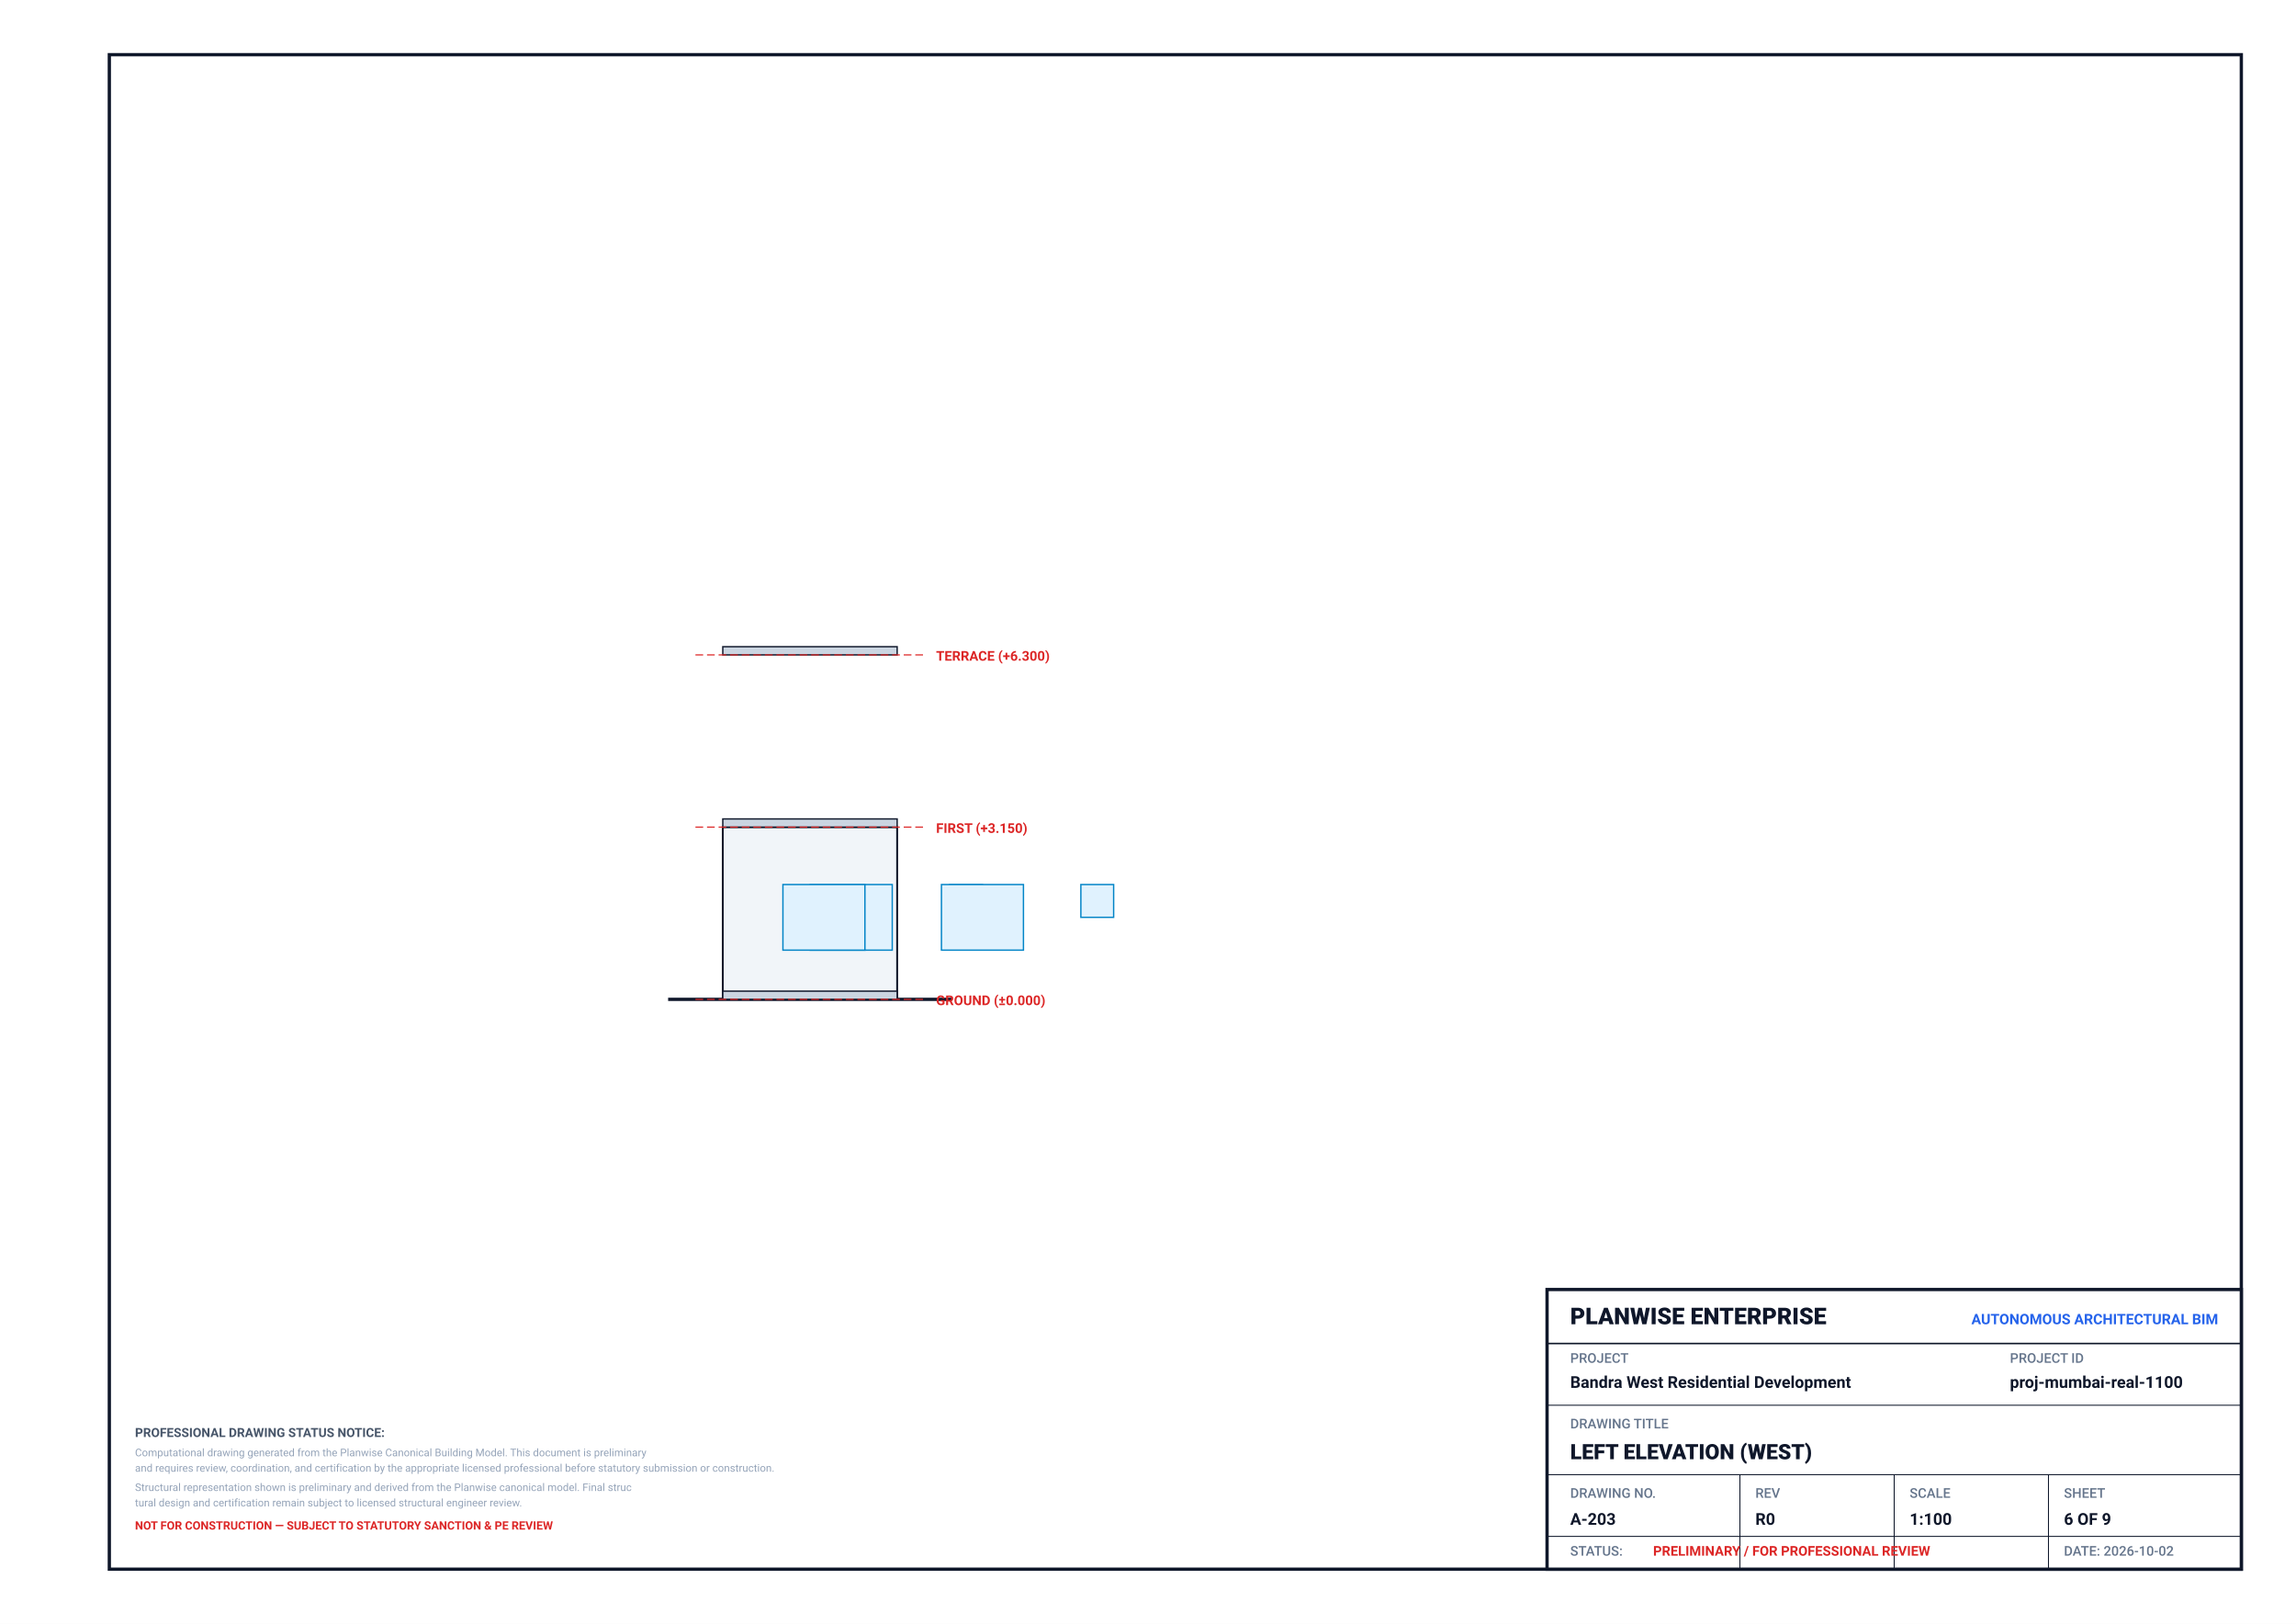
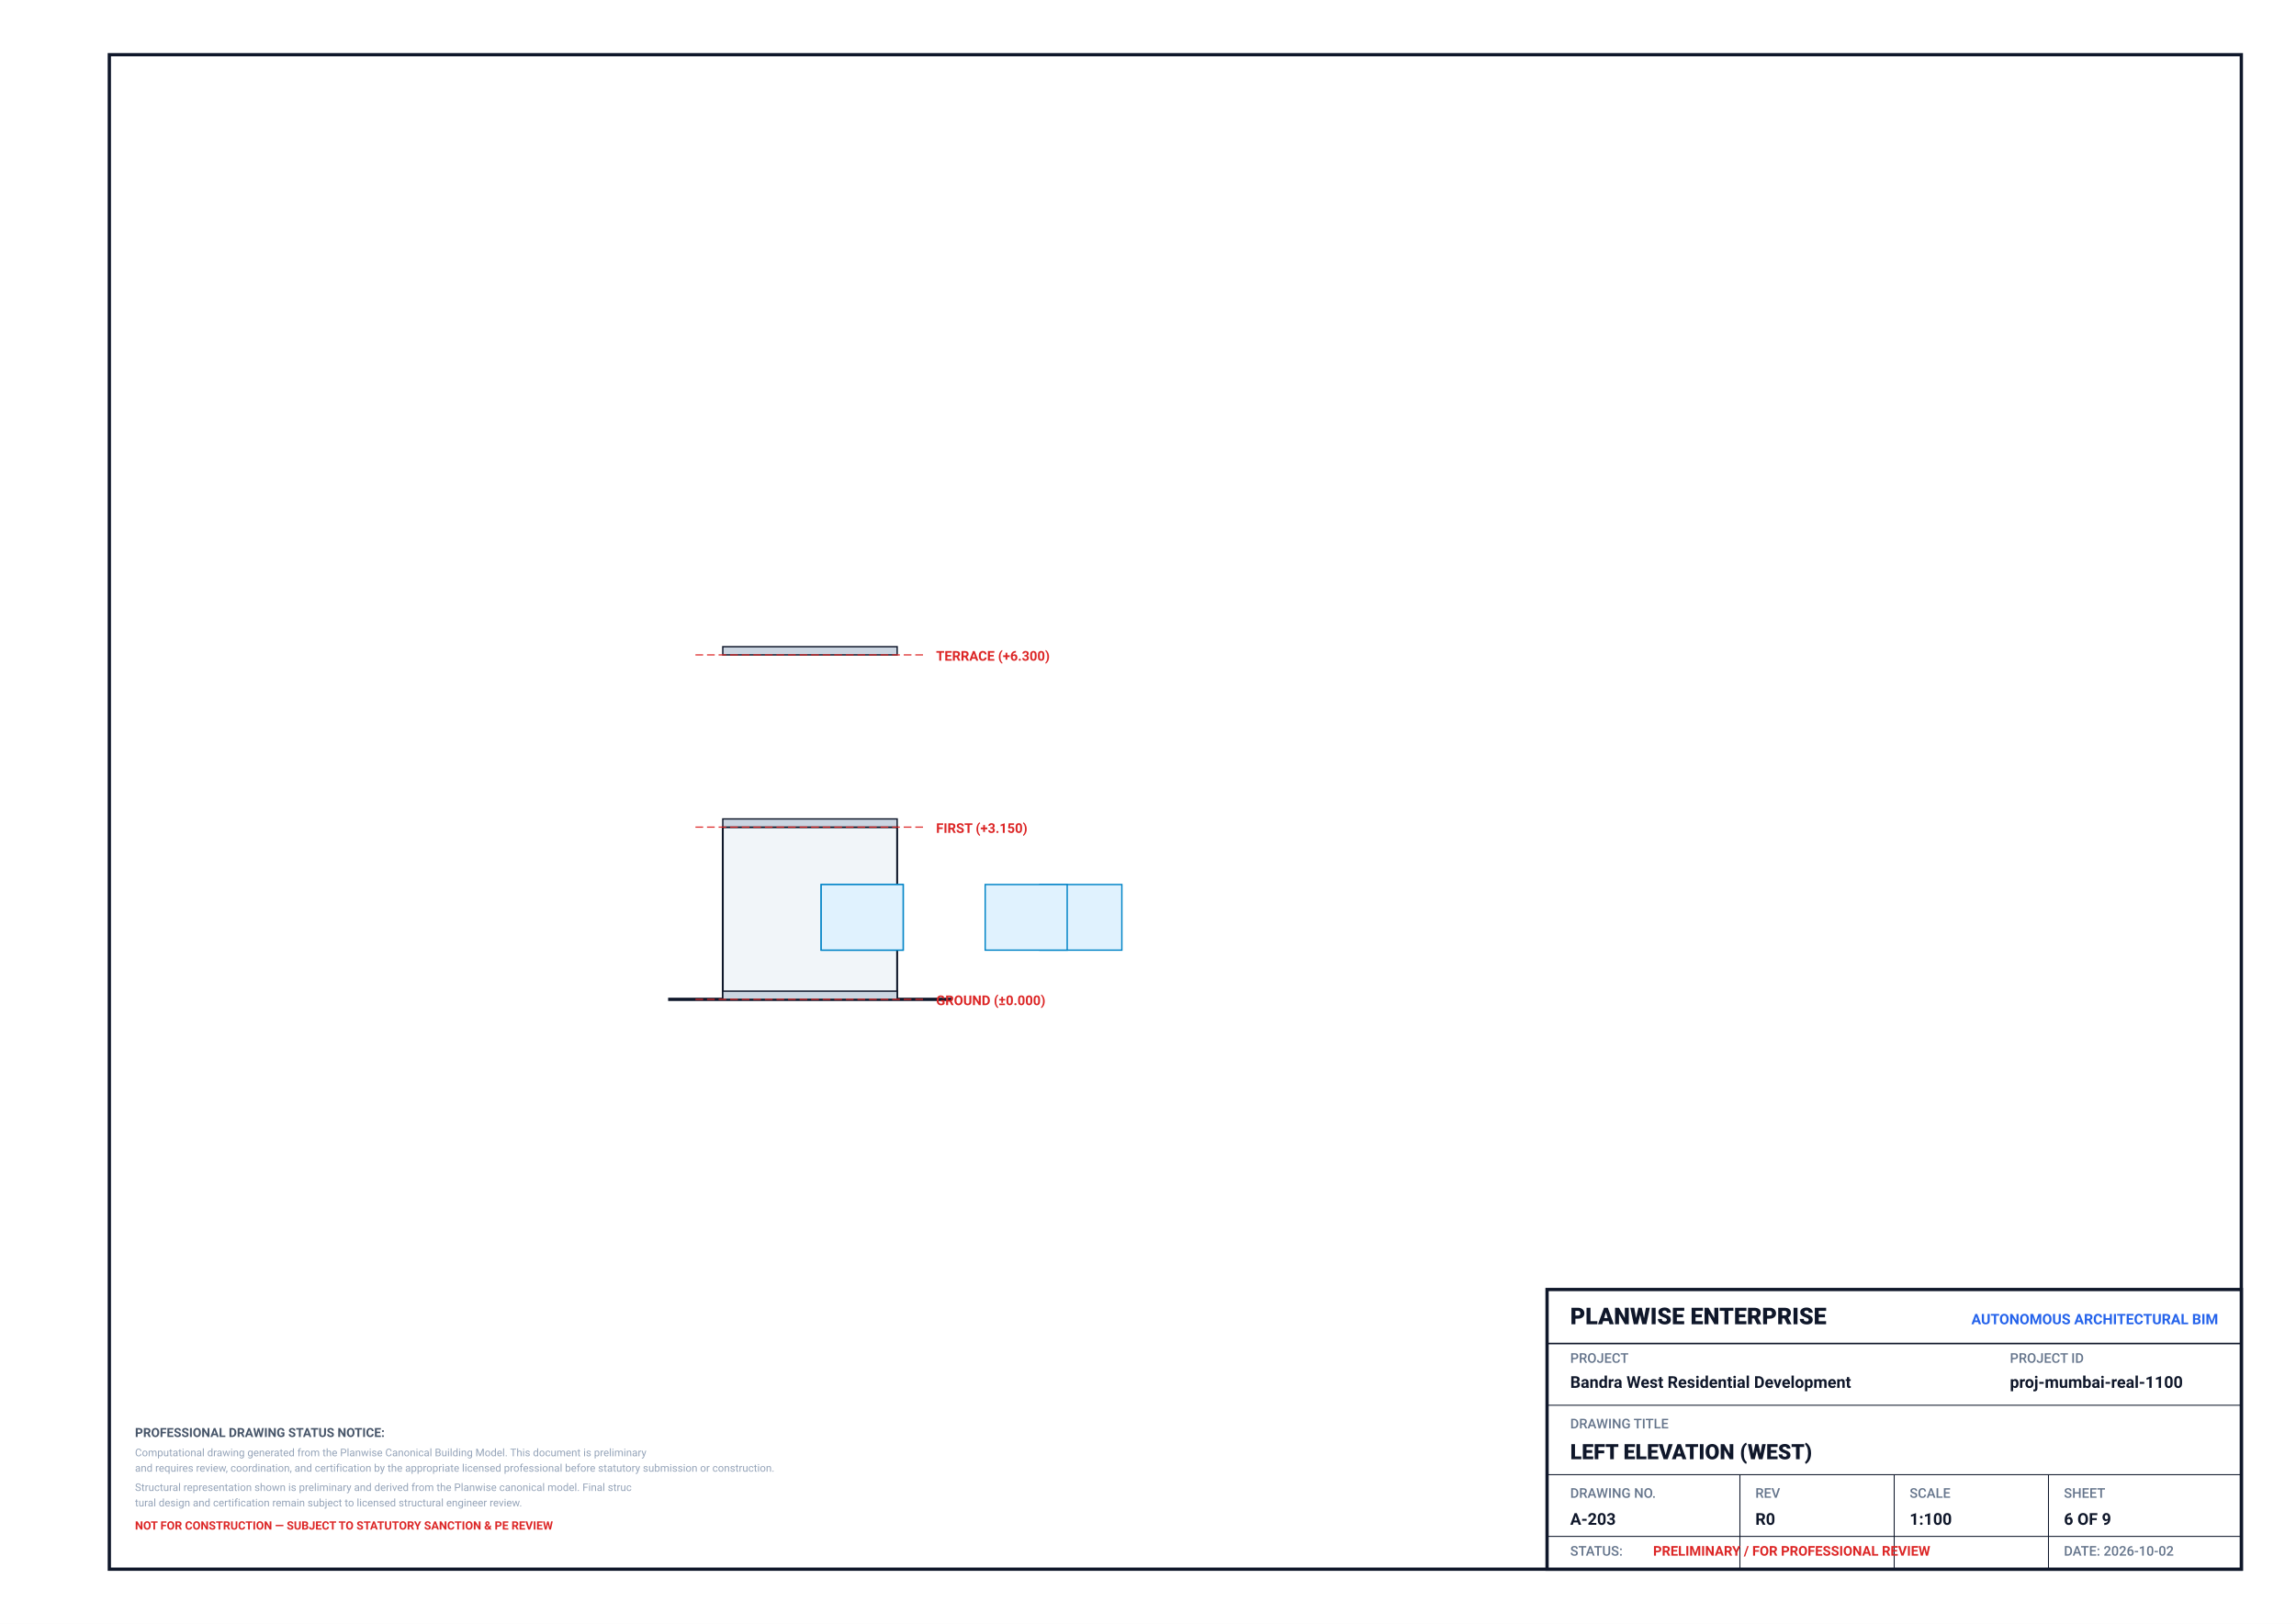
<svg xmlns="http://www.w3.org/2000/svg" viewBox="0 0 1190.55 841.89" width="1190.55" height="841.89" data-drawing-id="A-203" data-scale="1:100">
  <defs>
    <style>
    text { font-family: -apple-system, BlinkMacSystemFont, "Segoe UI", Roboto, Arial, sans-serif; }
    .title { font-weight: 700; fill: #0F172A; }
    .header { font-weight: 600; fill: #1E293B; }
    .label { font-size: 7px; fill: #64748B; font-weight: 500; }
    .value { font-size: 8.5px; fill: #0F172A; font-weight: 600; }
    .dim-text { font-size: 6.5px; fill: #0F172A; font-weight: 500; text-anchor: middle; }
    .room-name { font-size: 8px; font-weight: 700; fill: #0F172A; text-anchor: middle; }
    .room-area { font-size: 6.8px; font-weight: 500; fill: #475569; text-anchor: middle; }
    .tag-text { font-size: 6px; font-weight: 700; fill: #2563EB; text-anchor: middle; }
    .grid-text { font-size: 8px; font-weight: 700; fill: #1E293B; text-anchor: middle; dominant-baseline: central; }
  </style>
  </defs>
  <rect x="0" y="0" width="1190.55" height="841.89" fill="#FFFFFF" />
  <g id="sheet-border">
    <rect x="56.69" y="28.35" width="1105.51" height="785.19" fill="none" stroke="#0F172A" stroke-width="1.7" />
  </g>
  <g id="drawing-viewport">
    <g id="ground-line">
      <line x1="346.44" y1="518.11" x2="493.56" y2="518.11" stroke="#0F172A" stroke-width="1.7" />
    </g>
    <g id="walls">
      <rect data-cbm-id="WALL-EXT-004" data-element-type="IfcWall" x="374.79" y="428.82" width="90.42" height="89.29" fill="#F1F5F9" stroke="#0F172A" stroke-width="0.99" />
    </g>
    <g id="slab-bands">
      <rect x="374.79" y="513.86" width="90.42" height="4.25" fill="#CBD5E1" stroke="#0F172A" stroke-width="0.71" />
      <rect x="374.79" y="424.57" width="90.42" height="4.25" fill="#CBD5E1" stroke="#0F172A" stroke-width="0.71" />
      <rect x="374.79" y="335.28" width="90.42" height="4.25" fill="#CBD5E1" stroke="#0F172A" stroke-width="0.71" />
    </g>
    <g id="openings">
-       <rect data-cbm-id="WIN-002" data-element-type="IfcOpening" x="560.46" y="458.58" width="17.00" height="17.01" fill="#E0F2FE" stroke="#0284C7" stroke-width="0.71" />
-       <rect data-cbm-id="WIN-003" data-element-type="IfcOpening" x="492.43" y="458.58" width="17.00" height="17.01" fill="#E0F2FE" stroke="#0284C7" stroke-width="0.71" />
-       <rect data-cbm-id="WIN-004" data-element-type="IfcOpening" x="420.14" y="458.58" width="42.52" height="34.02" fill="#E0F2FE" stroke="#0284C7" stroke-width="0.71" />
-       <rect data-cbm-id="WIN-005" data-element-type="IfcOpening" x="488.17" y="458.58" width="42.52" height="34.02" fill="#E0F2FE" stroke="#0284C7" stroke-width="0.71" />
-       <rect data-cbm-id="WIN-006" data-element-type="IfcOpening" x="405.97" y="458.58" width="42.52" height="34.02" fill="#E0F2FE" stroke="#0284C7" stroke-width="0.71" />
+       <rect data-cbm-id="WIN-001" data-element-type="IfcOpening" x="539.20" y="458.58" width="42.52" height="34.02" fill="#E0F2FE" stroke="#0284C7" stroke-width="0.71" />
+       <rect data-cbm-id="WIN-004" data-element-type="IfcOpening" x="425.81" y="458.58" width="42.52" height="34.02" fill="#E0F2FE" stroke="#0284C7" stroke-width="0.71" />
+       <rect data-cbm-id="WIN-005" data-element-type="IfcOpening" x="425.81" y="458.58" width="42.52" height="34.02" fill="#E0F2FE" stroke="#0284C7" stroke-width="0.71" />
+       <rect data-cbm-id="WIN-006" data-element-type="IfcOpening" x="510.85" y="458.58" width="42.52" height="34.02" fill="#E0F2FE" stroke="#0284C7" stroke-width="0.71" />
    </g>
    <g id="level-markers">
      <line x1="360.61" y1="518.11" x2="479.39" y2="518.11" stroke="#DC2626" stroke-width="0.6" stroke-dasharray="4,2" />
      <text x="485.39" y="521.11" font-size="7px" font-weight="600" fill="#DC2626">GROUND (±0.000)</text>
      <line x1="360.61" y1="428.82" x2="479.39" y2="428.82" stroke="#DC2626" stroke-width="0.6" stroke-dasharray="4,2" />
      <text x="485.39" y="431.82" font-size="7px" font-weight="600" fill="#DC2626">FIRST (+3.150)</text>
      <line x1="360.61" y1="339.53" x2="479.39" y2="339.53" stroke="#DC2626" stroke-width="0.6" stroke-dasharray="4,2" />
      <text x="485.39" y="342.53" font-size="7px" font-weight="600" fill="#DC2626">TERRACE (+6.300)</text>
    </g>
  </g>
  <g id="disclaimers">
    <text x="70.0" y="745.0" font-size="6.5px" font-weight="700" fill="#475569">PROFESSIONAL DRAWING STATUS NOTICE:</text>
    <text x="70.0" y="755.0" font-size="5.5px" fill="#94A3B8">Computational drawing generated from the Planwise Canonical Building Model. This document is preliminary </text>
    <text x="70.0" y="763.0" font-size="5.5px" fill="#94A3B8">and requires review, coordination, and certification by the appropriate licensed professional before statutory submission or construction.</text>
    <text x="70.0" y="773.0" font-size="5.5px" fill="#94A3B8">Structural representation shown is preliminary and derived from the Planwise canonical model. Final struc</text>
    <text x="70.0" y="781.0" font-size="5.5px" fill="#94A3B8">tural design and certification remain subject to licensed structural engineer review.</text>
    <text x="70.0" y="793.0" font-size="6px" font-weight="700" fill="#DC2626">NOT FOR CONSTRUCTION — SUBJECT TO STATUTORY SANCTION &amp; PE REVIEW</text>
  </g>
  <g id="title-block">
    <rect x="802.2" y="668.54" width="360.0" height="145.0" fill="#FFFFFF" stroke="#0F172A" stroke-width="1.7" />
    <line x1="802.2" y1="696.54" x2="1162.2" y2="696.54" stroke="#0F172A" stroke-width="0.8" />
    <text x="814.2" y="686.54" font-size="12px" font-weight="800" fill="#0F172A">PLANWISE ENTERPRISE</text>
    <text x="1150.2" y="686.54" font-size="7.5px" font-weight="700" fill="#2563EB" text-anchor="end">AUTONOMOUS ARCHITECTURAL BIM</text>
    <line x1="802.2" y1="728.54" x2="1162.2" y2="728.54" stroke="#0F172A" stroke-width="0.5" />
    <text class="label" x="814.2" y="706.54">PROJECT</text>
    <text class="value" x="814.2" y="719.54">Bandra West Residential Development</text>
    <text class="label" x="1042.2" y="706.54">PROJECT ID</text>
    <text class="value" x="1042.2" y="719.54">proj-mumbai-real-1100</text>
    <line x1="802.2" y1="764.54" x2="1162.2" y2="764.54" stroke="#0F172A" stroke-width="0.5" />
    <text class="label" x="814.2" y="740.54">DRAWING TITLE</text>
    <text x="814.2" y="756.54" font-size="11px" font-weight="800" fill="#0F172A">LEFT ELEVATION (WEST)</text>
    <line x1="902.2" y1="764.54" x2="902.2" y2="813.54" stroke="#0F172A" stroke-width="0.5" />
    <line x1="982.2" y1="764.54" x2="982.2" y2="813.54" stroke="#0F172A" stroke-width="0.5" />
    <line x1="1062.2" y1="764.54" x2="1062.2" y2="813.54" stroke="#0F172A" stroke-width="0.5" />
    <text class="label" x="814.2" y="776.54">DRAWING NO.</text>
    <text class="value" x="814.2" y="790.54" font-size="11px">A-203</text>
    <text class="label" x="910.2" y="776.54">REV</text>
    <text class="value" x="910.2" y="790.54">R0</text>
    <text class="label" x="990.2" y="776.54">SCALE</text>
    <text class="value" x="990.2" y="790.54">1:100</text>
    <text class="label" x="1070.2" y="776.54">SHEET</text>
    <text class="value" x="1070.2" y="790.54">6 OF 9</text>
    <line x1="802.2" y1="796.54" x2="1162.2" y2="796.54" stroke="#0F172A" stroke-width="0.5" />
    <text class="label" x="814.2" y="806.54">STATUS:</text>
    <text x="857.2" y="806.54" font-size="7px" font-weight="700" fill="#DC2626">PRELIMINARY / FOR PROFESSIONAL REVIEW</text>
    <text class="label" x="1070.2" y="806.54">DATE: 2026-10-02</text>
  </g>
</svg>
